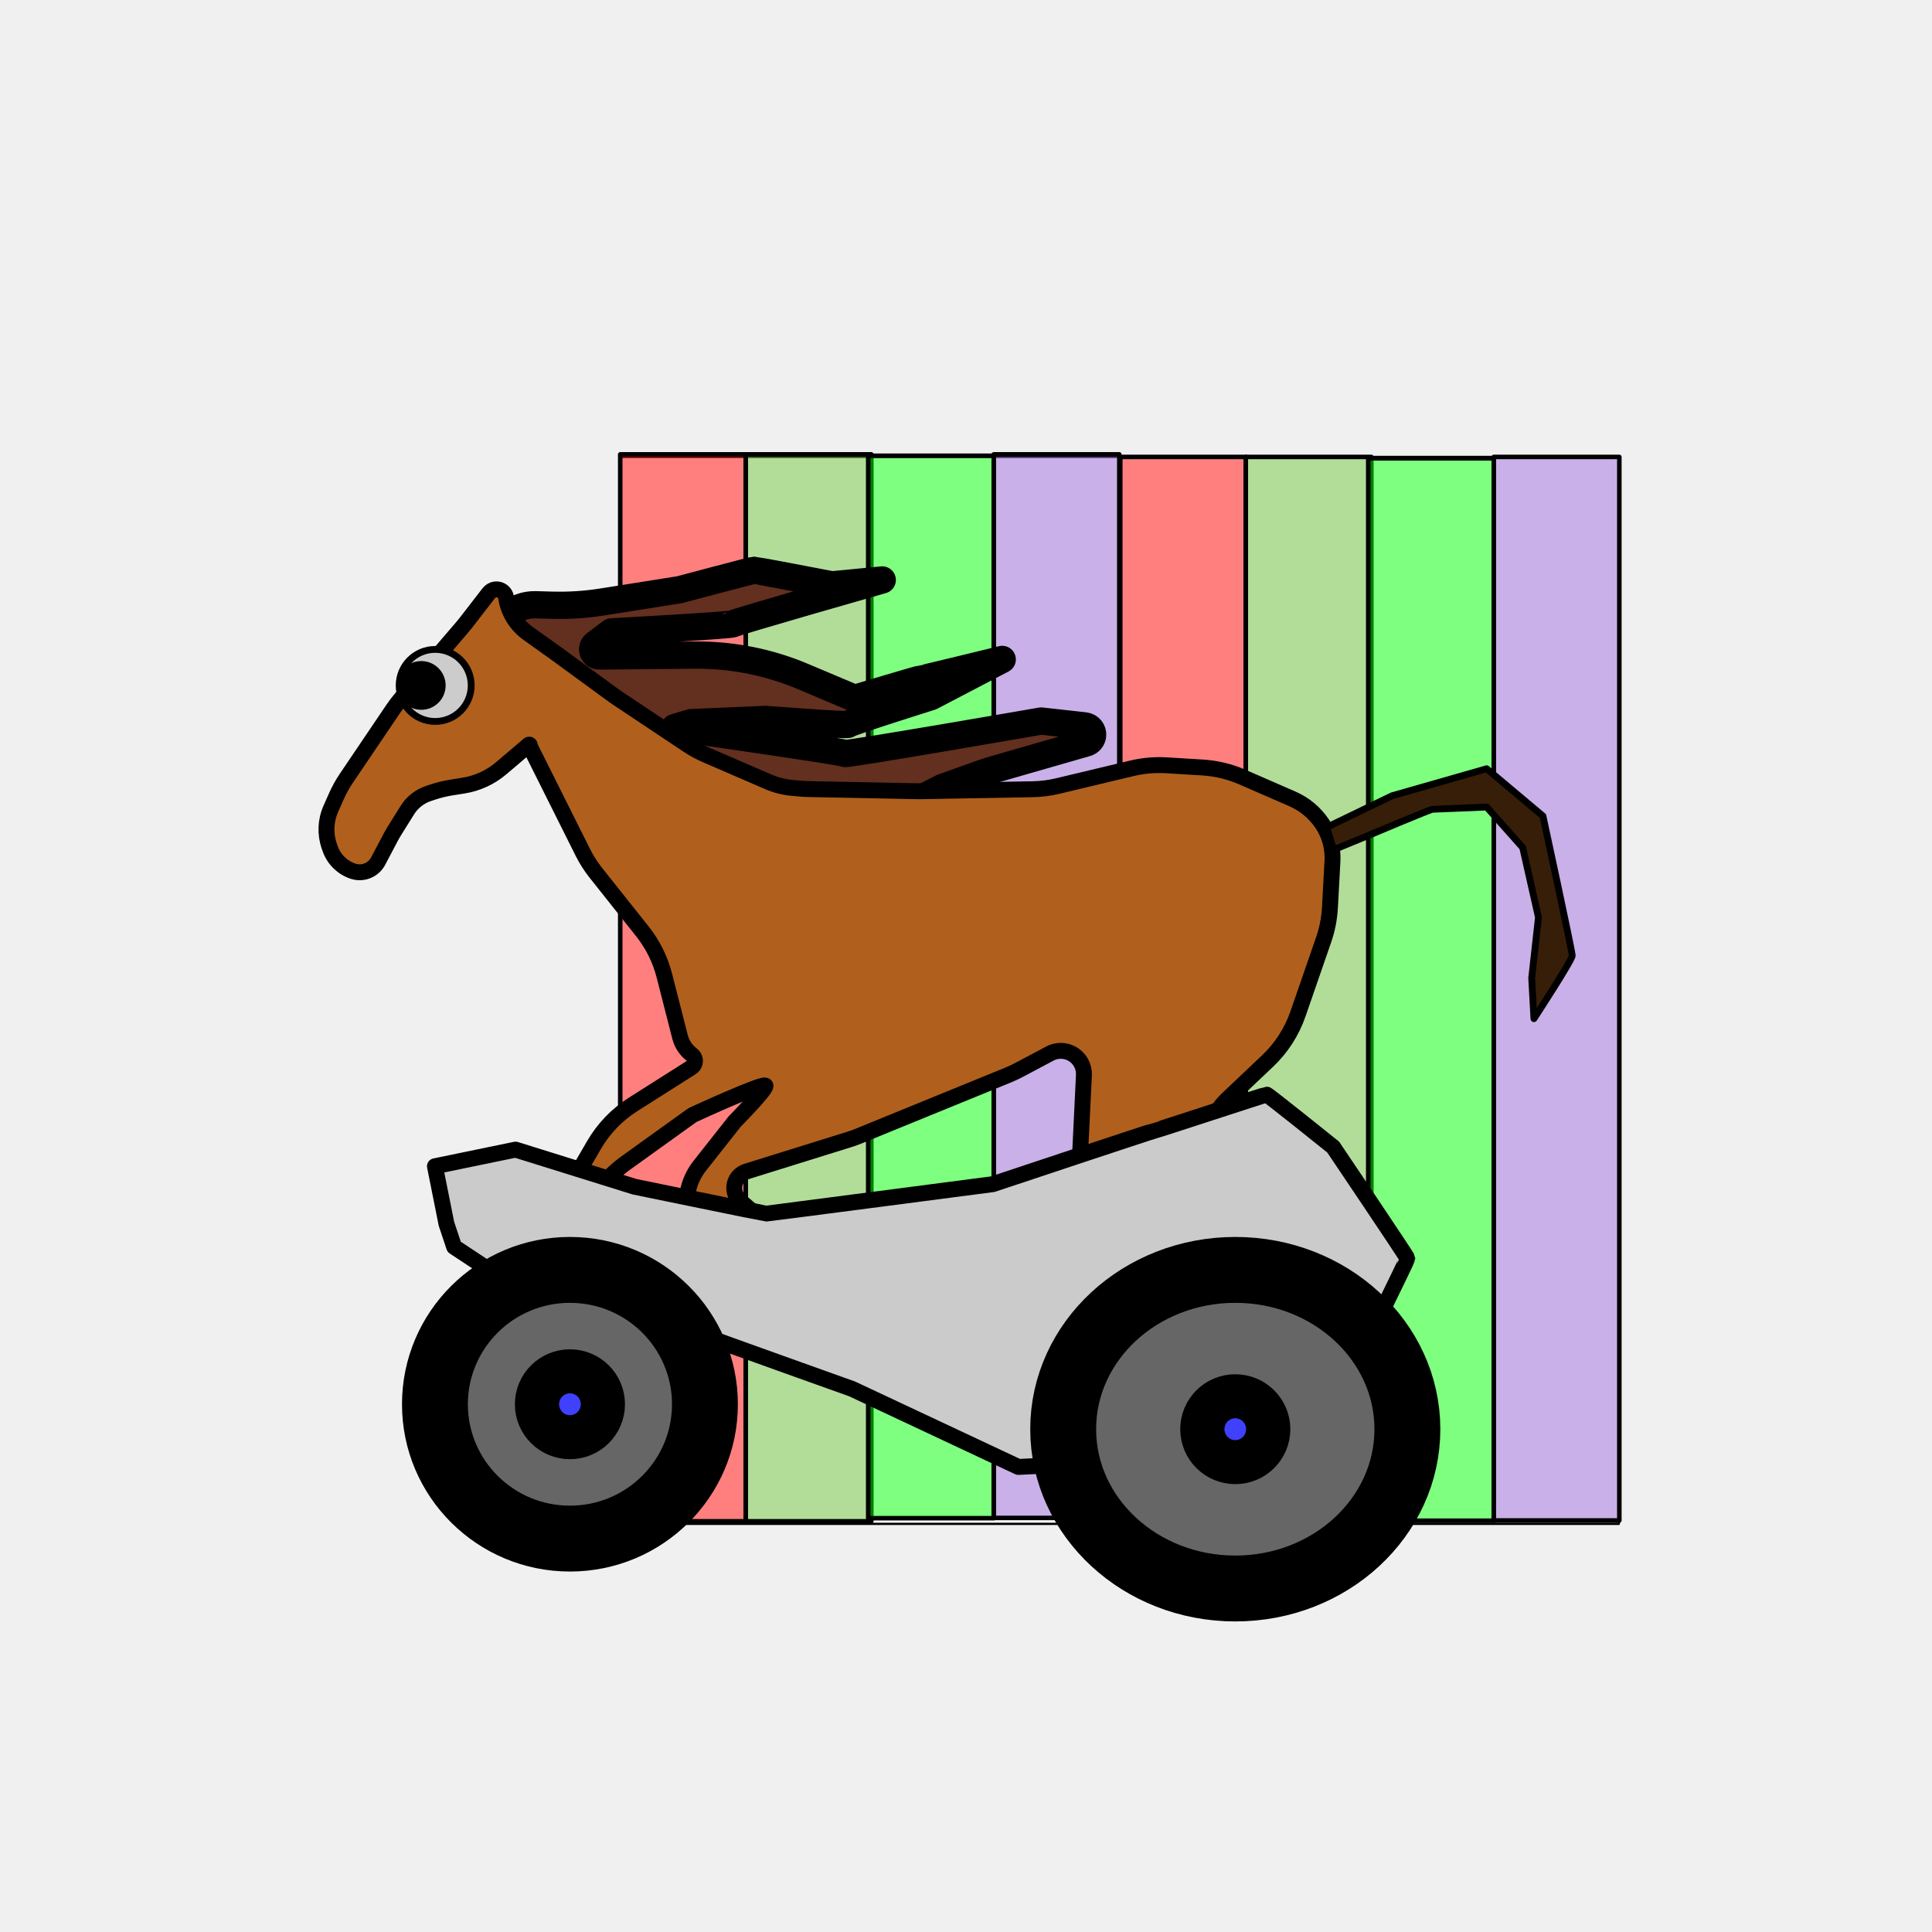
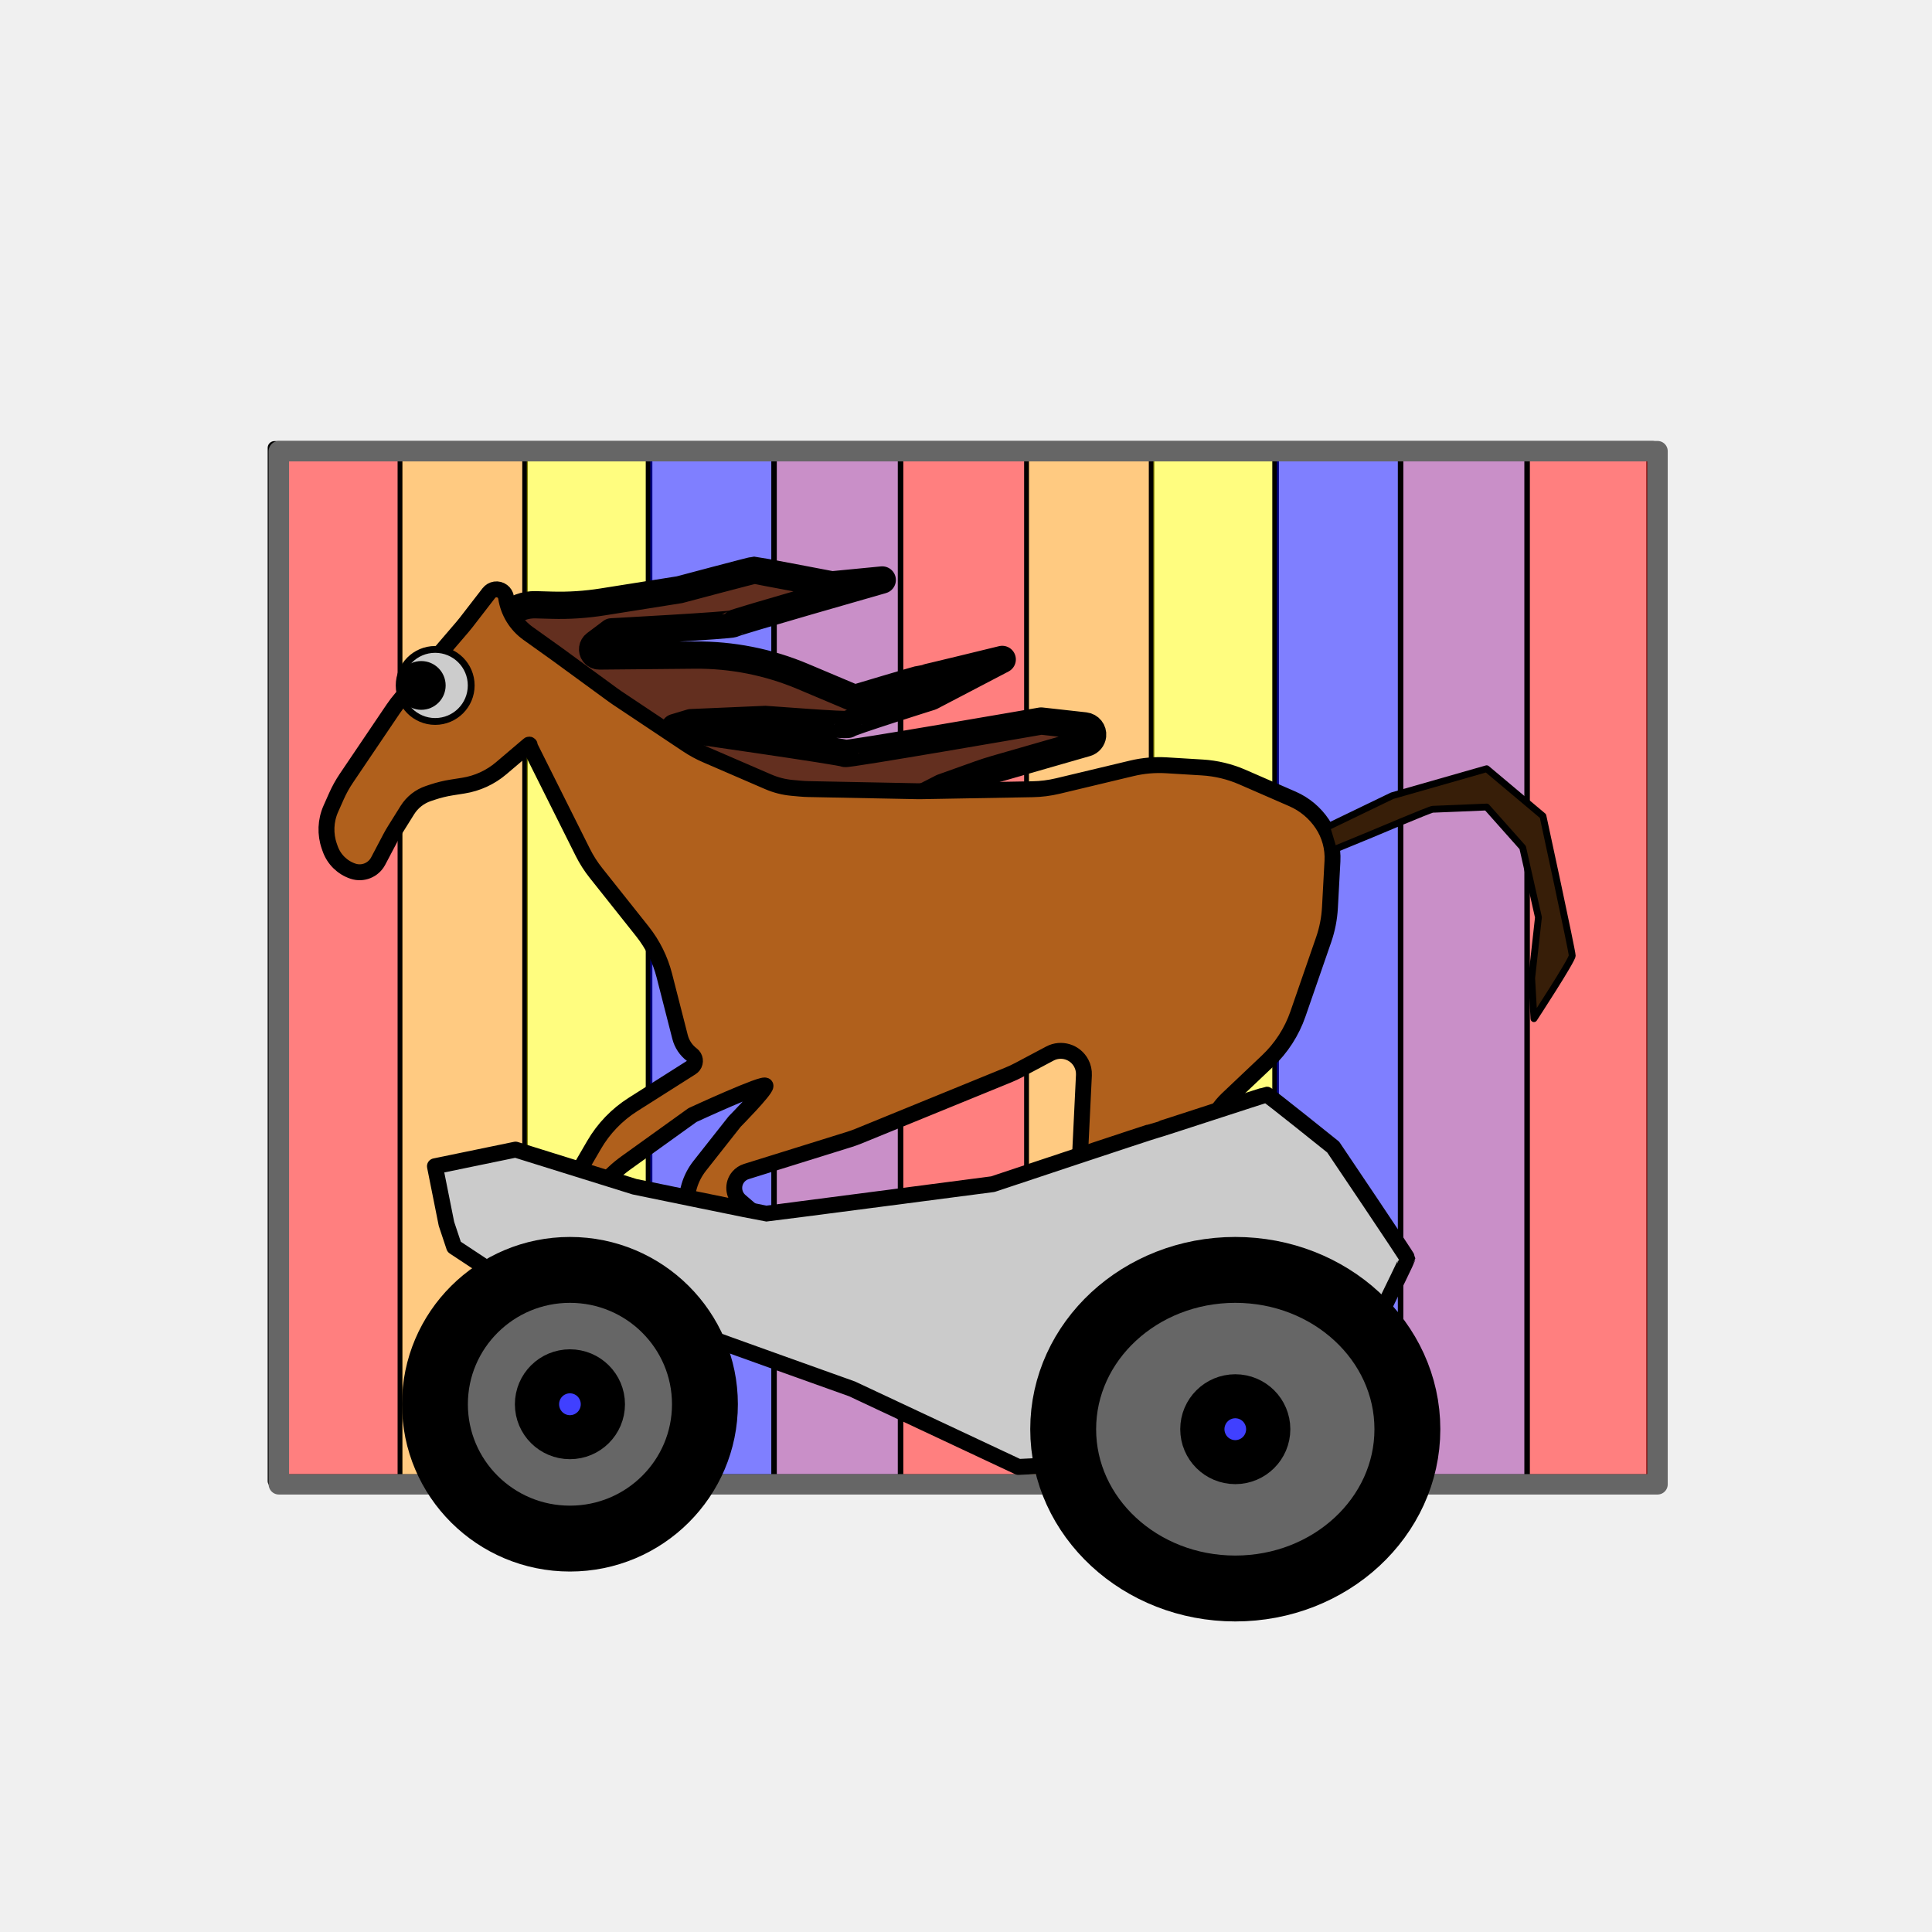
<svg xmlns="http://www.w3.org/2000/svg" version="1.1" viewBox="0 0 850.394 850.394" width="850.394" height="850.394">
  <defs />
-   <g id="fast_solo" fill-opacity="1" stroke-dasharray="none" stroke-opacity="1" stroke="none" fill="none">
+   <g id="fast_solo" stroke-opacity="1" stroke-dasharray="none" fill="none" fill-opacity="1" stroke="none">
+     <g id="Shared_1: Master layer">
+       <g id="Graphic_10">
+         <rect x="120.821" y="197.15" width="606.828" height="454.742" fill="white" />
+         <rect x="120.821" y="197.15" width="606.828" height="454.742" stroke="black" stroke-linecap="round" stroke-linejoin="round" stroke-width="6" />
+       </g>
+       <g id="Graphic_9">
+         <rect x="340.919" y="197.15" width="55.26" height="454.742" fill="#942092" fill-opacity=".5" />
+         <rect x="340.919" y="197.15" width="55.26" height="454.742" stroke="black" stroke-linecap="round" stroke-linejoin="round" stroke-width="2" />
+       </g>
+       <g id="Graphic_5">
+         <rect x="120.821" y="197.06" width="55.26" height="454.742" fill="red" fill-opacity=".502" />
+         <rect x="120.821" y="197.06" width="55.26" height="454.742" stroke="black" stroke-linecap="round" stroke-linejoin="round" stroke-width="2" />
+       </g>
+       <g id="Graphic_4">
+         <rect x="176.081" y="197.06" width="55.26" height="454.742" fill="#ff9300" fill-opacity=".496" />
+         <rect x="176.081" y="197.06" width="55.26" height="454.742" stroke="black" stroke-linecap="round" stroke-linejoin="round" stroke-width="2" />
+       </g>
+       <g id="Graphic_3">
+         <rect x="230.885" y="197.836" width="55.26" height="454.024" fill="#fffc00" fill-opacity=".5" />
+         <rect x="230.885" y="197.836" width="55.26" height="454.024" stroke="black" stroke-linecap="round" stroke-linejoin="round" stroke-width="2" />
+       </g>
+       <g id="Graphic_2">
+         <rect x="285.235" y="197.105" width="55.26" height="454.742" fill="blue" fill-opacity=".5" />
+         <rect x="285.235" y="197.105" width="55.26" height="454.742" stroke="black" stroke-linecap="round" stroke-linejoin="round" stroke-width="2" />
+       </g>
+       <g id="Graphic_15">
+         <rect x="616.701" y="197.207" width="55.26" height="454.742" fill="#942092" fill-opacity=".5" />
+         <rect x="616.701" y="197.207" width="55.26" height="454.742" stroke="black" stroke-linecap="round" stroke-linejoin="round" stroke-width="2" />
+       </g>
+       <g id="Graphic_14">
+         <rect x="396.603" y="197.118" width="55.26" height="454.742" fill="red" fill-opacity=".502" />
+         <rect x="396.603" y="197.118" width="55.26" height="454.742" stroke="black" stroke-linecap="round" stroke-linejoin="round" stroke-width="2" />
+       </g>
+       <g id="Graphic_13">
+         <rect x="451.863" y="197.118" width="55.26" height="454.742" fill="#ff9300" fill-opacity=".496" />
+         <rect x="451.863" y="197.118" width="55.26" height="454.742" stroke="black" stroke-linecap="round" stroke-linejoin="round" stroke-width="2" />
+       </g>
+       <g id="Graphic_12">
+         <rect x="506.666" y="197.836" width="55.26" height="454.082" fill="#fffc00" fill-opacity=".5" />
+         <rect x="506.666" y="197.836" width="55.26" height="454.082" stroke="black" stroke-linecap="round" stroke-linejoin="round" stroke-width="2" />
+       </g>
+       <g id="Graphic_11">
+         <rect x="561.017" y="197.163" width="55.26" height="454.742" fill="blue" fill-opacity=".5" />
+         <rect x="561.017" y="197.163" width="55.26" height="454.742" stroke="black" stroke-linecap="round" stroke-linejoin="round" stroke-width="2" />
+       </g>
+       <g id="Graphic_16">
+         <rect x="672.39" y="197.207" width="55.26" height="454.742" fill="red" fill-opacity=".502" />
+         <rect x="672.39" y="197.207" width="55.26" height="454.742" stroke="black" stroke-linecap="round" stroke-linejoin="round" stroke-width="2" />
+       </g>
+       <g id="Graphic_17">
+         <rect x="122.744" y="198.592" width="606.828" height="454.742" stroke="#666" stroke-linecap="round" stroke-linejoin="round" stroke-width="9" />
+       </g>
+     </g>
    <g id="fast_solo: Layer 1">
-       <g id="Graphic_29">
-         <rect x="273" y="201.124" width="439.538" height="469.612" fill="white" />
-         <rect x="273" y="201.124" width="439.538" height="469.612" stroke="black" stroke-linecap="round" stroke-linejoin="round" stroke-width="1" />
-       </g>
-       <g id="Graphic_28">
-         <rect x="493.098" y="201.124" width="55.26" height="469.612" fill="red" fill-opacity=".502" />
-         <rect x="493.098" y="201.124" width="55.26" height="469.612" stroke="black" stroke-linecap="round" stroke-linejoin="round" stroke-width="2" />
-       </g>
-       <g id="Graphic_27">
-         <rect x="548.358" y="201.124" width="55.26" height="469.612" fill="#68bc36" fill-opacity=".504" />
-         <rect x="548.358" y="201.124" width="55.26" height="469.612" stroke="black" stroke-linecap="round" stroke-linejoin="round" stroke-width="2" />
-       </g>
-       <g id="Graphic_26">
-         <rect x="602.252" y="201.729" width="55.26" height="467.642" fill="lime" fill-opacity=".501" />
-         <rect x="602.252" y="201.729" width="55.26" height="467.642" stroke="black" stroke-linecap="round" stroke-linejoin="round" stroke-width="2" />
-       </g>
-       <g id="Graphic_25">
-         <rect x="657.512" y="201.124" width="55.26" height="468.138" fill="#9662d0" fill-opacity=".503" />
-         <rect x="657.512" y="201.124" width="55.26" height="468.138" stroke="black" stroke-linecap="round" stroke-linejoin="round" stroke-width="2" />
-       </g>
-       <g id="Graphic_24">
-         <rect x="273" y="200" width="55.26" height="469.612" fill="red" fill-opacity=".502" />
-         <rect x="273" y="200" width="55.26" height="469.612" stroke="black" stroke-linecap="round" stroke-linejoin="round" stroke-width="2" />
-       </g>
-       <g id="Graphic_23">
-         <rect x="328.26" y="200" width="55.26" height="469.612" fill="#68bc36" fill-opacity=".504" />
-         <rect x="328.26" y="200" width="55.26" height="469.612" stroke="black" stroke-linecap="round" stroke-linejoin="round" stroke-width="2" />
-       </g>
-       <g id="Graphic_22">
-         <rect x="382.154" y="200.605" width="55.26" height="467.642" fill="lime" fill-opacity=".501" />
-         <rect x="382.154" y="200.605" width="55.26" height="467.642" stroke="black" stroke-linecap="round" stroke-linejoin="round" stroke-width="2" />
-       </g>
-       <g id="Graphic_21">
-         <rect x="437.414" y="200" width="55.26" height="468.138" fill="#9662d0" fill-opacity=".503" />
-         <rect x="437.414" y="200" width="55.26" height="468.138" stroke="black" stroke-linecap="round" stroke-linejoin="round" stroke-width="2" />
-       </g>
      <g id="Graphic_20">
        <path d="M 235.78 266.191 L 243.015 266.392 C 250.425 266.598 257.838 266.116 265.16 264.954 L 299.117 259.564 C 299.117 259.564 331.233 251 331.946 251 C 332.66 251 366.203 257.423 366.203 257.423 L 388.328 255.282 C 388.328 255.282 323.382 273.838 322.668 274.552 C 321.955 275.265 269.142 278.12 269.142 278.12 L 262.005 283.473 C 260.712 284.443 260.449 286.277 261.419 287.571 C 261.978 288.316 262.858 288.75 263.789 288.741 L 305.733 288.346 C 322.083 288.191 338.292 291.391 353.357 297.747 L 376.195 307.381 C 376.195 307.381 404.743 298.817 405.456 298.817 C 406.17 298.817 441.141 290.253 441.141 290.253 L 409.738 306.668 C 409.738 306.668 373.34 318.087 373.34 318.8 C 373.34 319.514 337.656 316.659 336.942 316.659 C 336.228 316.659 304.112 318.087 304.112 318.087 L 296.976 320.228 C 296.976 320.228 371.913 330.933 371.913 331.647 C 371.913 332.361 458.269 317.373 458.269 317.373 L 477.539 319.514 C 479.644 319.748 481.16 321.644 480.926 323.748 C 480.755 325.293 479.668 326.581 478.175 327.01 L 438.364 338.45 C 435.934 339.148 433.526 339.923 431.145 340.773 L 414.734 346.634 C 414.734 346.634 351.93 378.75 351.216 378.75 C 350.502 378.75 233.457 312.377 233.457 311.664 C 233.457 310.95 217.756 275.979 217.756 275.979 L 223.109 270.983 C 226.538 267.782 231.091 266.061 235.78 266.191 Z" fill="#632f1f" />
        <path d="M 235.78 266.191 L 243.015 266.392 C 250.425 266.598 257.838 266.116 265.16 264.954 L 299.117 259.564 C 299.117 259.564 331.233 251 331.946 251 C 332.66 251 366.203 257.423 366.203 257.423 L 388.328 255.282 C 388.328 255.282 323.382 273.838 322.668 274.552 C 321.955 275.265 269.142 278.12 269.142 278.12 L 262.005 283.473 C 260.712 284.443 260.449 286.277 261.419 287.571 C 261.978 288.316 262.858 288.75 263.789 288.741 L 305.733 288.346 C 322.083 288.191 338.292 291.391 353.357 297.747 L 376.195 307.381 C 376.195 307.381 404.743 298.817 405.456 298.817 C 406.17 298.817 441.141 290.253 441.141 290.253 L 409.738 306.668 C 409.738 306.668 373.34 318.087 373.34 318.8 C 373.34 319.514 337.656 316.659 336.942 316.659 C 336.228 316.659 304.112 318.087 304.112 318.087 L 296.976 320.228 C 296.976 320.228 371.913 330.933 371.913 331.647 C 371.913 332.361 458.269 317.373 458.269 317.373 L 477.539 319.514 C 479.644 319.748 481.16 321.644 480.926 323.748 C 480.755 325.293 479.668 326.581 478.175 327.01 L 438.364 338.45 C 435.934 339.148 433.526 339.923 431.145 340.773 L 414.734 346.634 C 414.734 346.634 351.93 378.75 351.216 378.75 C 350.502 378.75 233.457 312.377 233.457 311.664 C 233.457 310.95 217.756 275.979 217.756 275.979 L 223.109 270.983 C 226.538 267.782 231.091 266.061 235.78 266.191 Z" stroke="black" stroke-linecap="round" stroke-linejoin="round" stroke-width="12" />
      </g>
      <g id="Graphic_19">
        <path d="M 338.159 344.127 L 310.818 332.304 C 307.954 331.066 305.208 329.572 302.613 327.842 L 271.768 307.279 C 271.147 306.865 270.535 306.437 269.932 305.997 L 245.296 287.994 C 245.145 287.883 244.993 287.773 244.84 287.664 L 232.412 278.787 C 227.2 275.064 223.721 269.386 222.77 263.052 L 222.77 263.052 C 222.42 260.716 220.242 259.106 217.906 259.456 C 216.816 259.62 215.831 260.198 215.156 261.071 L 205.243 273.9 C 204.705 274.596 204.15 275.278 203.577 275.946 L 176.643 307.37 C 175.352 308.876 174.148 310.455 173.037 312.098 L 152.497 342.498 C 150.788 345.028 149.305 347.702 148.065 350.492 L 145.628 355.975 C 143.298 361.217 143.064 367.153 144.973 372.562 L 145.339 373.598 C 146.984 378.26 150.689 381.901 155.379 383.464 L 155.379 383.464 C 159.666 384.893 164.357 383.007 166.461 379.008 L 171.825 368.818 C 172.423 367.681 173.063 366.566 173.744 365.477 L 179.311 356.57 C 181.458 353.134 184.736 350.554 188.579 349.273 L 190.443 348.652 C 193.16 347.746 195.947 347.066 198.777 346.62 L 203.941 345.804 C 210.098 344.832 215.868 342.182 220.618 338.144 L 232.799 327.791 C 232.895 327.709 233.04 327.72 233.122 327.817 C 233.157 327.858 233.176 327.911 233.176 327.965 L 233.176 327.965 C 233.176 328.291 233.252 328.613 233.398 328.904 L 256.517 375.142 C 258.13 378.369 260.075 381.419 262.32 384.243 L 282.75 409.945 C 287.309 415.681 290.605 422.316 292.421 429.414 L 299.34 456.461 C 300.135 459.568 301.966 462.31 304.532 464.234 L 304.532 464.234 C 306.044 465.368 306.35 467.513 305.216 469.025 C 304.968 469.356 304.661 469.639 304.311 469.861 L 278.6 486.166 C 271.546 490.639 265.673 496.746 261.479 503.969 L 252.95 518.658 C 251.006 522.007 249.441 525.563 248.286 529.259 L 247.547 531.626 C 247.183 532.789 247.832 534.028 248.995 534.391 C 249.751 534.628 250.576 534.441 251.156 533.902 L 270.423 516.011 C 272.018 514.53 273.705 513.15 275.473 511.88 L 304.826 490.8 C 304.826 490.8 336.942 475.971 336.942 477.953 C 336.942 479.935 323.382 493.654 323.382 493.654 L 308.011 513.136 C 299.353 524.108 300.659 539.908 311.001 549.309 L 329.357 565.996 C 333.527 569.787 339.57 570.694 344.669 568.295 L 344.669 568.295 C 348.786 566.357 350.553 561.45 348.615 557.333 C 348.473 557.03 348.312 556.736 348.133 556.452 L 340.436 544.228 C 337.658 539.816 334.232 535.846 330.274 532.453 L 325.84 528.653 C 322.66 525.928 322.292 521.141 325.017 517.962 C 325.945 516.88 327.158 516.081 328.519 515.657 L 373.756 501.567 C 375.176 501.125 376.577 500.622 377.954 500.059 L 443.829 473.152 C 445.443 472.493 447.023 471.753 448.563 470.935 L 462.109 463.739 C 467.089 461.093 473.271 462.986 475.916 467.966 C 476.778 469.589 477.187 471.414 477.098 473.25 L 475.401 508.31 C 475.13 513.907 473.957 519.422 471.926 524.644 L 471.524 525.679 C 469.335 531.308 464.673 535.613 458.888 537.349 L 418.503 549.465 C 418.503 549.465 397.691 572.259 395.708 572.259 C 393.726 572.259 383.816 584.151 383.816 584.151 C 383.816 584.151 403.637 580.187 404.628 580.187 C 405.619 580.187 436.341 565.321 436.341 565.321 L 455.168 559.942 C 465.39 557.022 474.199 550.479 479.948 541.536 L 488.867 527.662 C 488.867 527.662 501.751 544.509 502.742 544.509 C 503.733 544.509 474.992 579.196 474.992 579.196 L 449.228 607.823 C 448.588 608.534 448.234 609.457 448.234 610.414 L 448.234 610.414 C 448.234 610.892 448.621 611.279 449.099 611.279 C 449.249 611.279 449.396 611.24 449.527 611.166 L 488.522 589.01 C 490.731 587.755 492.845 586.339 494.847 584.775 L 509.04 573.687 C 518.43 566.351 525.016 556.013 527.695 544.402 L 530.547 532.042 C 531.823 526.516 532.185 520.819 531.621 515.176 L 530.987 508.832 C 530.049 499.455 533.505 490.172 540.346 483.691 L 557.938 467.024 C 563.997 461.285 568.585 454.171 571.315 446.284 L 582.608 413.659 C 584.194 409.078 585.132 404.297 585.393 399.456 L 586.499 379.005 C 586.812 373.214 585.243 367.477 582.026 362.652 L 582.026 362.652 C 578.791 357.799 574.228 353.98 568.881 351.649 L 546.861 342.051 C 541.277 339.617 535.308 338.183 529.228 337.814 L 513.434 336.857 C 508.316 336.547 503.18 336.995 498.194 338.188 L 465.632 345.974 C 461.973 346.849 458.229 347.325 454.467 347.392 L 405.602 348.264 C 404.953 348.276 404.303 348.275 403.654 348.263 L 355.932 347.327 C 354.701 347.303 353.471 347.235 352.244 347.123 L 348.634 346.795 C 345.023 346.467 341.487 345.566 338.159 344.127 Z" fill="#b0601c" />
        <path d="M 338.159 344.127 L 310.818 332.304 C 307.954 331.066 305.208 329.572 302.613 327.842 L 271.768 307.279 C 271.147 306.865 270.535 306.437 269.932 305.997 L 245.296 287.994 C 245.145 287.883 244.993 287.773 244.84 287.664 L 232.412 278.787 C 227.2 275.064 223.721 269.386 222.77 263.052 L 222.77 263.052 C 222.42 260.716 220.242 259.106 217.906 259.456 C 216.816 259.62 215.831 260.198 215.156 261.071 L 205.243 273.9 C 204.705 274.596 204.15 275.278 203.577 275.946 L 176.643 307.37 C 175.352 308.876 174.148 310.455 173.037 312.098 L 152.497 342.498 C 150.788 345.028 149.305 347.702 148.065 350.492 L 145.628 355.975 C 143.298 361.217 143.064 367.153 144.973 372.562 L 145.339 373.598 C 146.984 378.26 150.689 381.901 155.379 383.464 L 155.379 383.464 C 159.666 384.893 164.357 383.007 166.461 379.008 L 171.825 368.818 C 172.423 367.681 173.063 366.566 173.744 365.477 L 179.311 356.57 C 181.458 353.134 184.736 350.554 188.579 349.273 L 190.443 348.652 C 193.16 347.746 195.947 347.066 198.777 346.62 L 203.941 345.804 C 210.098 344.832 215.868 342.182 220.618 338.144 L 232.799 327.791 C 232.895 327.709 233.04 327.72 233.122 327.817 C 233.157 327.858 233.176 327.911 233.176 327.965 L 233.176 327.965 C 233.176 328.291 233.252 328.613 233.398 328.904 L 256.517 375.142 C 258.13 378.369 260.075 381.419 262.32 384.243 L 282.75 409.945 C 287.309 415.681 290.605 422.316 292.421 429.414 L 299.34 456.461 C 300.135 459.568 301.966 462.31 304.532 464.234 L 304.532 464.234 C 306.044 465.368 306.35 467.513 305.216 469.025 C 304.968 469.356 304.661 469.639 304.311 469.861 L 278.6 486.166 C 271.546 490.639 265.673 496.746 261.479 503.969 L 252.95 518.658 C 251.006 522.007 249.441 525.563 248.286 529.259 L 247.547 531.626 C 247.183 532.789 247.832 534.028 248.995 534.391 C 249.751 534.628 250.576 534.441 251.156 533.902 L 270.423 516.011 C 272.018 514.53 273.705 513.15 275.473 511.88 L 304.826 490.8 C 304.826 490.8 336.942 475.971 336.942 477.953 C 336.942 479.935 323.382 493.654 323.382 493.654 L 308.011 513.136 C 299.353 524.108 300.659 539.908 311.001 549.309 L 329.357 565.996 C 333.527 569.787 339.57 570.694 344.669 568.295 L 344.669 568.295 C 348.786 566.357 350.553 561.45 348.615 557.333 C 348.473 557.03 348.312 556.736 348.133 556.452 L 340.436 544.228 C 337.658 539.816 334.232 535.846 330.274 532.453 L 325.84 528.653 C 322.66 525.928 322.292 521.141 325.017 517.962 C 325.945 516.88 327.158 516.081 328.519 515.657 L 373.756 501.567 C 375.176 501.125 376.577 500.622 377.954 500.059 L 443.829 473.152 C 445.443 472.493 447.023 471.753 448.563 470.935 L 462.109 463.739 C 467.089 461.093 473.271 462.986 475.916 467.966 C 476.778 469.589 477.187 471.414 477.098 473.25 L 475.401 508.31 C 475.13 513.907 473.957 519.422 471.926 524.644 L 471.524 525.679 C 469.335 531.308 464.673 535.613 458.888 537.349 L 418.503 549.465 C 418.503 549.465 397.691 572.259 395.708 572.259 C 393.726 572.259 383.816 584.151 383.816 584.151 C 383.816 584.151 403.637 580.187 404.628 580.187 C 405.619 580.187 436.341 565.321 436.341 565.321 L 455.168 559.942 C 465.39 557.022 474.199 550.479 479.948 541.536 L 488.867 527.662 C 488.867 527.662 501.751 544.509 502.742 544.509 C 503.733 544.509 474.992 579.196 474.992 579.196 L 449.228 607.823 C 448.588 608.534 448.234 609.457 448.234 610.414 L 448.234 610.414 C 448.234 610.892 448.621 611.279 449.099 611.279 C 449.249 611.279 449.396 611.24 449.527 611.166 L 488.522 589.01 C 490.731 587.755 492.845 586.339 494.847 584.775 L 509.04 573.687 C 518.43 566.351 525.016 556.013 527.695 544.402 L 530.547 532.042 C 531.823 526.516 532.185 520.819 531.621 515.176 L 530.987 508.832 C 530.049 499.455 533.505 490.172 540.346 483.691 L 557.938 467.024 C 563.997 461.285 568.585 454.171 571.315 446.284 L 582.608 413.659 C 584.194 409.078 585.132 404.297 585.393 399.456 L 586.499 379.005 C 586.812 373.214 585.243 367.477 582.026 362.652 L 582.026 362.652 C 578.791 357.799 574.228 353.98 568.881 351.649 L 546.861 342.051 C 541.277 339.617 535.308 338.183 529.228 337.814 L 513.434 336.857 C 508.316 336.547 503.18 336.995 498.194 338.188 L 465.632 345.974 C 461.973 346.849 458.229 347.325 454.467 347.392 L 405.602 348.264 C 404.953 348.276 404.303 348.275 403.654 348.263 L 355.932 347.327 C 354.701 347.303 353.471 347.235 352.244 347.123 L 348.634 346.795 C 345.023 346.467 341.487 345.566 338.159 344.127 Z" stroke="black" stroke-linecap="round" stroke-linejoin="round" stroke-width="7" />
      </g>
      <g id="Graphic_18">
        <path d="M 584.008 364.139 L 612.748 350.264 L 654.372 338.371 L 679.148 359.183 C 679.148 359.183 692.032 418.646 692.032 420.628 C 692.032 422.61 675.184 448.378 675.184 448.378 L 674.193 430.539 L 677.166 403.78 L 670.229 373.058 L 654.372 355.219 C 654.372 355.219 631.578 356.21 630.587 356.21 C 629.596 356.21 603.829 367.112 603.829 367.112 L 586.981 374.049 Z" fill="#371e08" />
        <path d="M 584.008 364.139 L 612.748 350.264 L 654.372 338.371 L 679.148 359.183 C 679.148 359.183 692.032 418.646 692.032 420.628 C 692.032 422.61 675.184 448.378 675.184 448.378 L 674.193 430.539 L 677.166 403.78 L 670.229 373.058 L 654.372 355.219 C 654.372 355.219 631.578 356.21 630.587 356.21 C 629.596 356.21 603.829 367.112 603.829 367.112 L 586.981 374.049 Z" stroke="black" stroke-linecap="round" stroke-linejoin="round" stroke-width="3" />
      </g>
      <g id="Graphic_17">
        <circle cx="191.552" cy="301.702" r="15.857" fill="#ccc" />
        <circle cx="191.552" cy="301.702" r="15.857" stroke="black" stroke-linecap="round" stroke-linejoin="round" stroke-width="3" />
      </g>
      <g id="Graphic_16">
        <circle cx="185.425" cy="301.702" r="9.73" fill="black" />
        <circle cx="185.425" cy="301.702" r="9.73" stroke="black" stroke-linecap="round" stroke-linejoin="round" stroke-width="2" />
      </g>
      <g id="Graphic_15">
        <path d="M 191.442 513.34 L 226.924 506.019 L 279.302 522.352 C 279.302 522.352 336.748 534.179 337.312 534.179 C 337.875 534.179 436.998 521.225 436.998 521.225 C 436.998 521.225 507.962 497.571 508.525 497.571 C 509.088 497.571 556.96 481.801 557.524 481.801 C 558.087 481.801 586.81 504.892 586.81 504.892 C 586.81 504.892 619.476 553.328 619.476 553.891 C 619.476 554.454 594.132 606.269 593.569 606.832 C 593.005 607.395 550.202 636.682 546.823 638.934 C 543.444 641.187 448.262 645.693 448.262 645.693 L 375.046 611.337 C 375.046 611.337 311.968 588.809 310.841 588.246 C 309.715 587.683 260.716 570.224 260.716 570.224 L 228.05 567.408 L 199.89 548.822 L 196.511 538.684 Z" fill="#cbcbcb" />
        <path d="M 191.442 513.34 L 226.924 506.019 L 279.302 522.352 C 279.302 522.352 336.748 534.179 337.312 534.179 C 337.875 534.179 436.998 521.225 436.998 521.225 C 436.998 521.225 507.962 497.571 508.525 497.571 C 509.088 497.571 556.96 481.801 557.524 481.801 C 558.087 481.801 586.81 504.892 586.81 504.892 C 586.81 504.892 619.476 553.328 619.476 553.891 C 619.476 554.454 594.132 606.269 593.569 606.832 C 593.005 607.395 550.202 636.682 546.823 638.934 C 543.444 641.187 448.262 645.693 448.262 645.693 L 375.046 611.337 C 375.046 611.337 311.968 588.809 310.841 588.246 C 309.715 587.683 260.716 570.224 260.716 570.224 L 228.05 567.408 L 199.89 548.822 L 196.511 538.684 Z" stroke="black" stroke-linecap="round" stroke-linejoin="round" stroke-width="7" />
      </g>
      <g id="Graphic_14">
        <ellipse cx="250.863" cy="618.096" rx="59.421" ry="59.136" fill="#666" />
        <ellipse cx="250.863" cy="618.096" rx="59.421" ry="59.136" stroke="black" stroke-linecap="round" stroke-linejoin="round" stroke-width="29" />
      </g>
      <g id="Graphic_13">
        <ellipse cx="543.725" cy="629.078" rx="75.751" ry="70.119" fill="#666" />
        <ellipse cx="543.725" cy="629.078" rx="75.751" ry="70.119" stroke="black" stroke-linecap="round" stroke-linejoin="round" stroke-width="29" />
      </g>
      <g id="Graphic_12">
        <ellipse cx="250.863" cy="618.096" rx="9.73" ry="9.683" fill="#4040ff" />
        <ellipse cx="250.863" cy="618.096" rx="9.73" ry="9.683" stroke="black" stroke-linecap="round" stroke-linejoin="round" stroke-width="29" />
      </g>
      <g id="Graphic_11">
        <ellipse cx="543.725" cy="629.078" rx="9.73" ry="9.683" fill="#4040ff" />
        <ellipse cx="543.725" cy="629.078" rx="9.73" ry="9.683" stroke="black" stroke-linecap="round" stroke-linejoin="round" stroke-width="29" />
      </g>
    </g>
  </g>
</svg>
